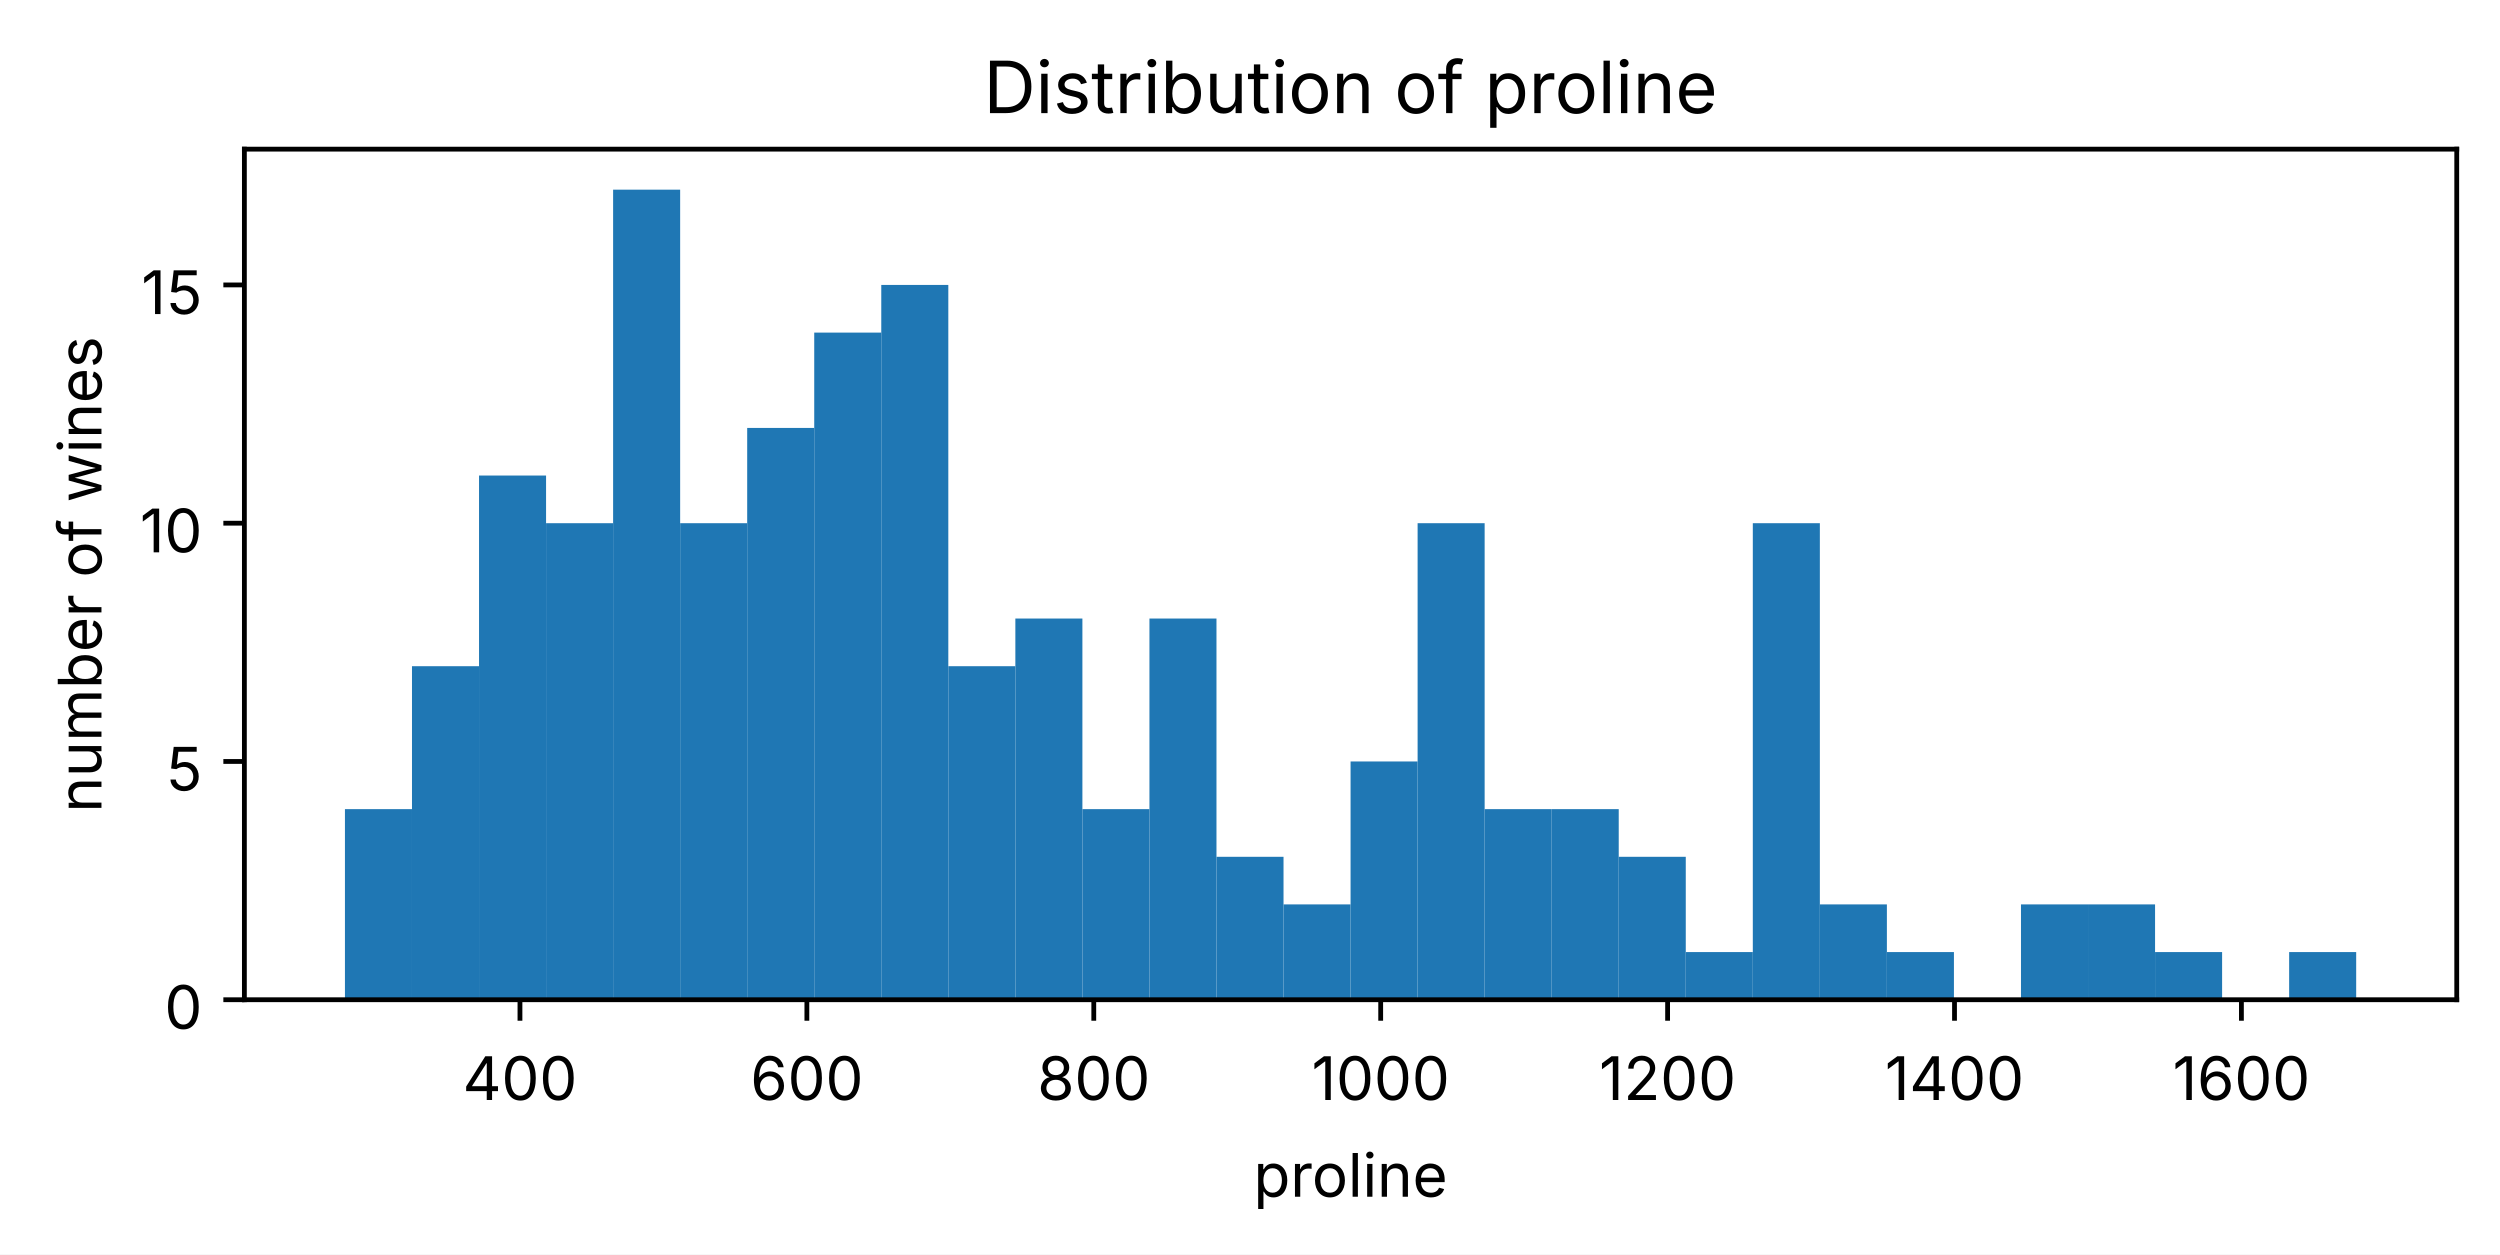
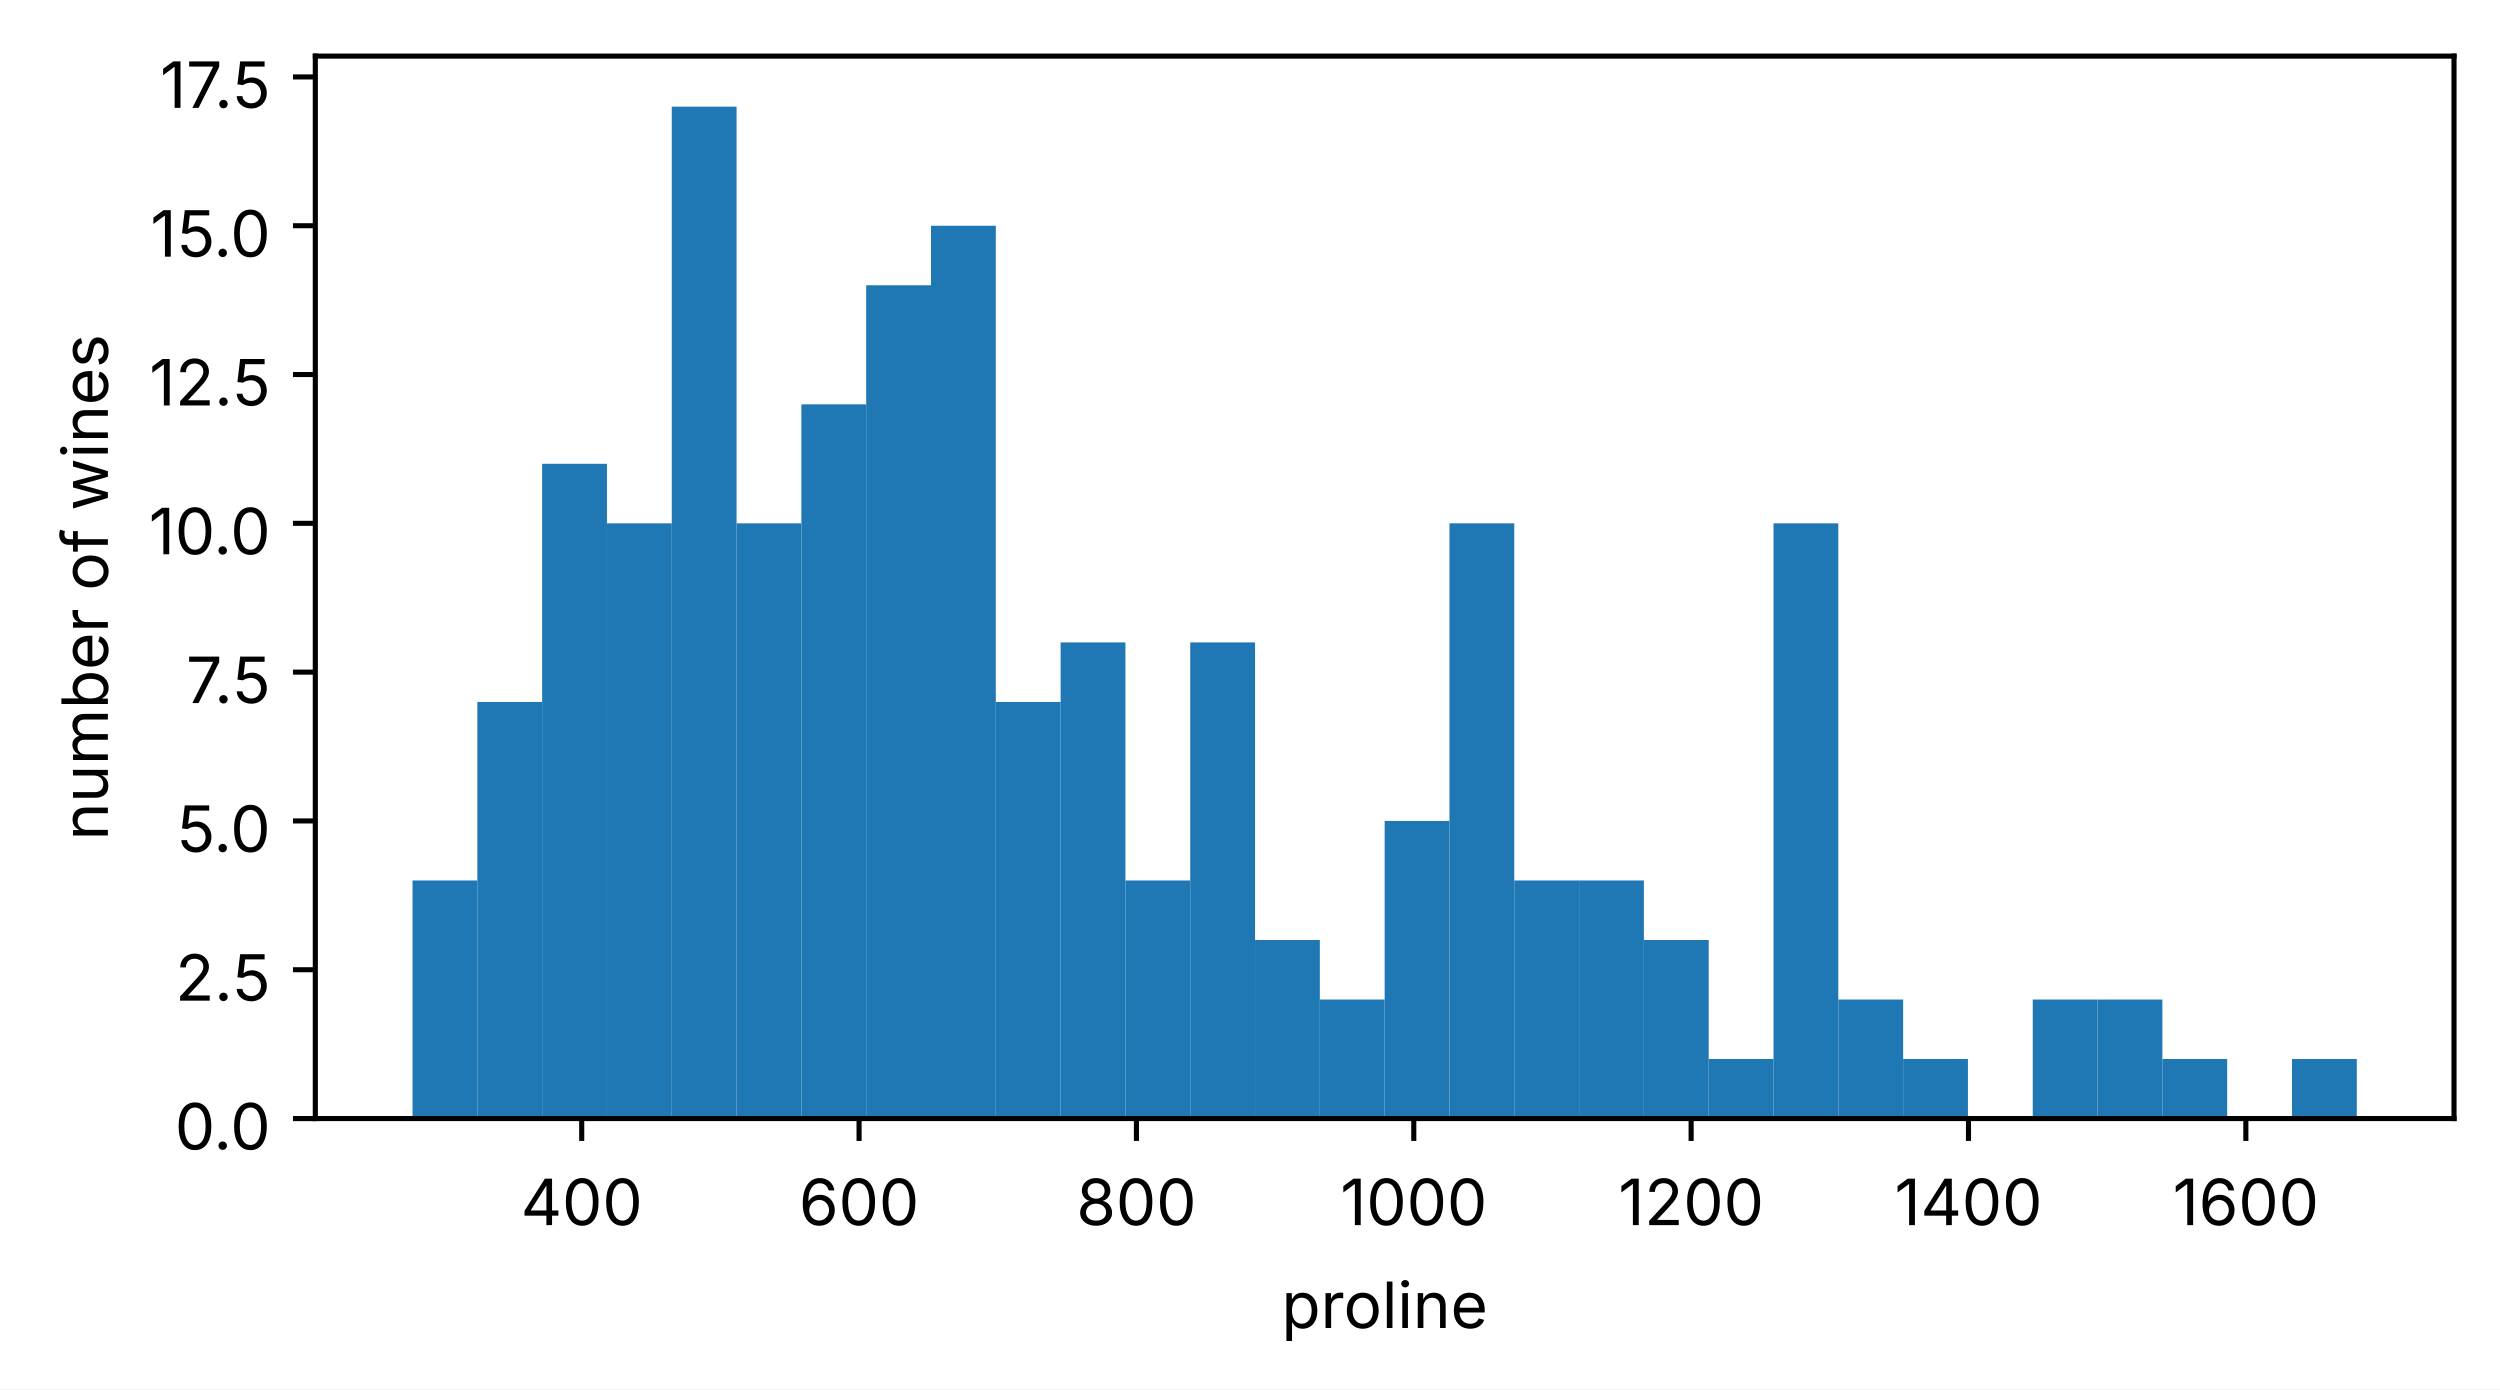
- <svg xmlns="http://www.w3.org/2000/svg" xmlns:xlink="http://www.w3.org/1999/xlink" width="416.113pt" height="208.8pt" viewBox="0 0 416.113 208.8" version="1.1">
+ <svg xmlns="http://www.w3.org/2000/svg" xmlns:xlink="http://www.w3.org/1999/xlink" width="391.361pt" height="217.502pt" viewBox="0 0 391.361 217.502" version="1.1">
  <defs>
    <style type="text/css">*{stroke-linejoin: round; stroke-linecap: butt}</style>
  </defs>
  <g id="figure_1">
    <g id="patch_1">
-       <path d="M 0 208.8  L 416.113 208.8  L 416.113 0  L 0 0  z " style="fill: #ffffff" />
+       <path d="M 0 217.502  L 391.361 217.502  L 391.361 -0  L 0 -0  z " style="fill: #ffffff" />
    </g>
    <g id="axes_1">
      <g id="patch_2">
-         <path d="M 40.676 166.401  L 408.913 166.401  L 408.913 24.825  L 40.676 24.825  z " style="fill: #ffffff" />
+         <path d="M 49.361 175.103  L 384.161 175.103  L 384.161 8.783  L 49.361 8.783  z " style="fill: #ffffff" />
      </g>
      <g id="patch_3">
-         <path d="M 57.414 166.401  L 68.573 166.401  L 68.573 134.675  L 57.414 134.675  z " clip-path="url(#pf08a53eacd)" style="fill: #1f77b4" />
+         <path d="M 64.579 175.103  L 74.724 175.103  L 74.724 137.832  L 64.579 137.832  z " clip-path="url(#pb78f5f3d85)" style="fill: #1f77b4" />
      </g>
      <g id="patch_4">
-         <path d="M 68.573 166.401  L 79.732 166.401  L 79.732 110.881  L 68.573 110.881  z " clip-path="url(#pf08a53eacd)" style="fill: #1f77b4" />
+         <path d="M 74.724 175.103  L 84.87 175.103  L 84.87 109.879  L 74.724 109.879  z " clip-path="url(#pb78f5f3d85)" style="fill: #1f77b4" />
      </g>
      <g id="patch_5">
-         <path d="M 79.732 166.401  L 90.89 166.401  L 90.89 79.155  L 79.732 79.155  z " clip-path="url(#pf08a53eacd)" style="fill: #1f77b4" />
+         <path d="M 84.87 175.103  L 95.015 175.103  L 95.015 72.608  L 84.87 72.608  z " clip-path="url(#pb78f5f3d85)" style="fill: #1f77b4" />
      </g>
      <g id="patch_6">
-         <path d="M 90.89 166.401  L 102.049 166.401  L 102.049 87.087  L 90.89 87.087  z " clip-path="url(#pf08a53eacd)" style="fill: #1f77b4" />
+         <path d="M 95.015 175.103  L 105.161 175.103  L 105.161 81.926  L 95.015 81.926  z " clip-path="url(#pb78f5f3d85)" style="fill: #1f77b4" />
      </g>
      <g id="patch_7">
-         <path d="M 102.049 166.401  L 113.208 166.401  L 113.208 31.567  L 102.049 31.567  z " clip-path="url(#pf08a53eacd)" style="fill: #1f77b4" />
+         <path d="M 105.161 175.103  L 115.306 175.103  L 115.306 16.703  L 105.161 16.703  z " clip-path="url(#pb78f5f3d85)" style="fill: #1f77b4" />
      </g>
      <g id="patch_8">
-         <path d="M 113.208 166.401  L 124.366 166.401  L 124.366 87.087  L 113.208 87.087  z " clip-path="url(#pf08a53eacd)" style="fill: #1f77b4" />
+         <path d="M 115.306 175.103  L 125.451 175.103  L 125.451 81.926  L 115.306 81.926  z " clip-path="url(#pb78f5f3d85)" style="fill: #1f77b4" />
      </g>
      <g id="patch_9">
-         <path d="M 124.366 166.401  L 135.525 166.401  L 135.525 71.224  L 124.366 71.224  z " clip-path="url(#pf08a53eacd)" style="fill: #1f77b4" />
+         <path d="M 125.451 175.103  L 135.597 175.103  L 135.597 63.291  L 125.451 63.291  z " clip-path="url(#pb78f5f3d85)" style="fill: #1f77b4" />
      </g>
      <g id="patch_10">
-         <path d="M 135.525 166.401  L 146.684 166.401  L 146.684 55.361  L 135.525 55.361  z " clip-path="url(#pf08a53eacd)" style="fill: #1f77b4" />
+         <path d="M 135.597 175.103  L 145.742 175.103  L 145.742 44.656  L 135.597 44.656  z " clip-path="url(#pb78f5f3d85)" style="fill: #1f77b4" />
      </g>
      <g id="patch_11">
-         <path d="M 146.684 166.401  L 157.843 166.401  L 157.843 47.43  L 146.684 47.43  z " clip-path="url(#pf08a53eacd)" style="fill: #1f77b4" />
+         <path d="M 145.742 175.103  L 155.888 175.103  L 155.888 35.338  L 145.742 35.338  z " clip-path="url(#pb78f5f3d85)" style="fill: #1f77b4" />
      </g>
      <g id="patch_12">
-         <path d="M 157.843 166.401  L 169.001 166.401  L 169.001 110.881  L 157.843 110.881  z " clip-path="url(#pf08a53eacd)" style="fill: #1f77b4" />
+         <path d="M 155.888 175.103  L 166.033 175.103  L 166.033 109.879  L 155.888 109.879  z " clip-path="url(#pb78f5f3d85)" style="fill: #1f77b4" />
      </g>
      <g id="patch_13">
-         <path d="M 169.001 166.401  L 180.16 166.401  L 180.16 102.949  L 169.001 102.949  z " clip-path="url(#pf08a53eacd)" style="fill: #1f77b4" />
+         <path d="M 166.033 175.103  L 176.179 175.103  L 176.179 100.561  L 166.033 100.561  z " clip-path="url(#pb78f5f3d85)" style="fill: #1f77b4" />
      </g>
      <g id="patch_14">
-         <path d="M 180.16 166.401  L 191.319 166.401  L 191.319 134.675  L 180.16 134.675  z " clip-path="url(#pf08a53eacd)" style="fill: #1f77b4" />
+         <path d="M 176.179 175.103  L 186.324 175.103  L 186.324 137.832  L 176.179 137.832  z " clip-path="url(#pb78f5f3d85)" style="fill: #1f77b4" />
      </g>
      <g id="patch_15">
-         <path d="M 191.319 166.401  L 202.477 166.401  L 202.477 102.949  L 191.319 102.949  z " clip-path="url(#pf08a53eacd)" style="fill: #1f77b4" />
+         <path d="M 186.324 175.103  L 196.47 175.103  L 196.47 100.561  L 186.324 100.561  z " clip-path="url(#pb78f5f3d85)" style="fill: #1f77b4" />
      </g>
      <g id="patch_16">
-         <path d="M 202.477 166.401  L 213.636 166.401  L 213.636 142.607  L 202.477 142.607  z " clip-path="url(#pf08a53eacd)" style="fill: #1f77b4" />
+         <path d="M 196.47 175.103  L 206.615 175.103  L 206.615 147.15  L 196.47 147.15  z " clip-path="url(#pb78f5f3d85)" style="fill: #1f77b4" />
      </g>
      <g id="patch_17">
-         <path d="M 213.636 166.401  L 224.795 166.401  L 224.795 150.538  L 213.636 150.538  z " clip-path="url(#pf08a53eacd)" style="fill: #1f77b4" />
+         <path d="M 206.615 175.103  L 216.761 175.103  L 216.761 156.467  L 206.615 156.467  z " clip-path="url(#pb78f5f3d85)" style="fill: #1f77b4" />
      </g>
      <g id="patch_18">
-         <path d="M 224.795 166.401  L 235.954 166.401  L 235.954 126.744  L 224.795 126.744  z " clip-path="url(#pf08a53eacd)" style="fill: #1f77b4" />
+         <path d="M 216.761 175.103  L 226.906 175.103  L 226.906 128.514  L 216.761 128.514  z " clip-path="url(#pb78f5f3d85)" style="fill: #1f77b4" />
      </g>
      <g id="patch_19">
-         <path d="M 235.954 166.401  L 247.112 166.401  L 247.112 87.087  L 235.954 87.087  z " clip-path="url(#pf08a53eacd)" style="fill: #1f77b4" />
+         <path d="M 226.906 175.103  L 237.051 175.103  L 237.051 81.926  L 226.906 81.926  z " clip-path="url(#pb78f5f3d85)" style="fill: #1f77b4" />
      </g>
      <g id="patch_20">
-         <path d="M 247.112 166.401  L 258.271 166.401  L 258.271 134.675  L 247.112 134.675  z " clip-path="url(#pf08a53eacd)" style="fill: #1f77b4" />
+         <path d="M 237.051 175.103  L 247.197 175.103  L 247.197 137.832  L 237.051 137.832  z " clip-path="url(#pb78f5f3d85)" style="fill: #1f77b4" />
      </g>
      <g id="patch_21">
-         <path d="M 258.271 166.401  L 269.43 166.401  L 269.43 134.675  L 258.271 134.675  z " clip-path="url(#pf08a53eacd)" style="fill: #1f77b4" />
+         <path d="M 247.197 175.103  L 257.342 175.103  L 257.342 137.832  L 247.197 137.832  z " clip-path="url(#pb78f5f3d85)" style="fill: #1f77b4" />
      </g>
      <g id="patch_22">
-         <path d="M 269.43 166.401  L 280.588 166.401  L 280.588 142.607  L 269.43 142.607  z " clip-path="url(#pf08a53eacd)" style="fill: #1f77b4" />
+         <path d="M 257.342 175.103  L 267.488 175.103  L 267.488 147.15  L 257.342 147.15  z " clip-path="url(#pb78f5f3d85)" style="fill: #1f77b4" />
      </g>
      <g id="patch_23">
-         <path d="M 280.588 166.401  L 291.747 166.401  L 291.747 158.469  L 280.588 158.469  z " clip-path="url(#pf08a53eacd)" style="fill: #1f77b4" />
+         <path d="M 267.488 175.103  L 277.633 175.103  L 277.633 165.785  L 267.488 165.785  z " clip-path="url(#pb78f5f3d85)" style="fill: #1f77b4" />
      </g>
      <g id="patch_24">
-         <path d="M 291.747 166.401  L 302.906 166.401  L 302.906 87.087  L 291.747 87.087  z " clip-path="url(#pf08a53eacd)" style="fill: #1f77b4" />
+         <path d="M 277.633 175.103  L 287.779 175.103  L 287.779 81.926  L 277.633 81.926  z " clip-path="url(#pb78f5f3d85)" style="fill: #1f77b4" />
      </g>
      <g id="patch_25">
-         <path d="M 302.906 166.401  L 314.064 166.401  L 314.064 150.538  L 302.906 150.538  z " clip-path="url(#pf08a53eacd)" style="fill: #1f77b4" />
+         <path d="M 287.779 175.103  L 297.924 175.103  L 297.924 156.467  L 287.779 156.467  z " clip-path="url(#pb78f5f3d85)" style="fill: #1f77b4" />
      </g>
      <g id="patch_26">
-         <path d="M 314.064 166.401  L 325.223 166.401  L 325.223 158.469  L 314.064 158.469  z " clip-path="url(#pf08a53eacd)" style="fill: #1f77b4" />
+         <path d="M 297.924 175.103  L 308.07 175.103  L 308.07 165.785  L 297.924 165.785  z " clip-path="url(#pb78f5f3d85)" style="fill: #1f77b4" />
      </g>
      <g id="patch_27">
-         <path d="M 325.223 166.401  L 336.382 166.401  L 336.382 166.401  L 325.223 166.401  z " clip-path="url(#pf08a53eacd)" style="fill: #1f77b4" />
+         <path d="M 308.07 175.103  L 318.215 175.103  L 318.215 175.103  L 308.07 175.103  z " clip-path="url(#pb78f5f3d85)" style="fill: #1f77b4" />
      </g>
      <g id="patch_28">
-         <path d="M 336.382 166.401  L 347.541 166.401  L 347.541 150.538  L 336.382 150.538  z " clip-path="url(#pf08a53eacd)" style="fill: #1f77b4" />
+         <path d="M 318.215 175.103  L 328.361 175.103  L 328.361 156.467  L 318.215 156.467  z " clip-path="url(#pb78f5f3d85)" style="fill: #1f77b4" />
      </g>
      <g id="patch_29">
-         <path d="M 347.541 166.401  L 358.699 166.401  L 358.699 150.538  L 347.541 150.538  z " clip-path="url(#pf08a53eacd)" style="fill: #1f77b4" />
+         <path d="M 328.361 175.103  L 338.506 175.103  L 338.506 156.467  L 328.361 156.467  z " clip-path="url(#pb78f5f3d85)" style="fill: #1f77b4" />
      </g>
      <g id="patch_30">
-         <path d="M 358.699 166.401  L 369.858 166.401  L 369.858 158.469  L 358.699 158.469  z " clip-path="url(#pf08a53eacd)" style="fill: #1f77b4" />
+         <path d="M 338.506 175.103  L 348.651 175.103  L 348.651 165.785  L 338.506 165.785  z " clip-path="url(#pb78f5f3d85)" style="fill: #1f77b4" />
      </g>
      <g id="patch_31">
-         <path d="M 369.858 166.401  L 381.017 166.401  L 381.017 166.401  L 369.858 166.401  z " clip-path="url(#pf08a53eacd)" style="fill: #1f77b4" />
+         <path d="M 348.651 175.103  L 358.797 175.103  L 358.797 175.103  L 348.651 175.103  z " clip-path="url(#pb78f5f3d85)" style="fill: #1f77b4" />
      </g>
      <g id="patch_32">
-         <path d="M 381.017 166.401  L 392.175 166.401  L 392.175 158.469  L 381.017 158.469  z " clip-path="url(#pf08a53eacd)" style="fill: #1f77b4" />
+         <path d="M 358.797 175.103  L 368.942 175.103  L 368.942 165.785  L 358.797 165.785  z " clip-path="url(#pb78f5f3d85)" style="fill: #1f77b4" />
      </g>
      <g id="matplotlib.axis_1">
        <g id="xtick_1">
          <g id="line2d_1">
            <defs>
-               <path id="m2a1ffa89c0" d="M 0 0  L 0 3.5  " style="stroke: #000000; stroke-width: 0.8" />
+               <path id="mc14ca51e5f" d="M 0 0  L 0 3.5  " style="stroke: #000000; stroke-width: 0.8" />
            </defs>
            <g>
-               <use xlink:href="#m2a1ffa89c0" x="86.545" y="166.401" style="stroke: #000000; stroke-width: 0.8" />
+               <use xlink:href="#mc14ca51e5f" x="91.064" y="175.103" style="stroke: #000000; stroke-width: 0.8" />
            </g>
          </g>
          <g id="text_1">
-             <g transform="translate(77.00559 183.0883) scale(0.1 -0.1)">
+             <g transform="translate(81.52495 191.7901) scale(0.1 -0.1)">
              <defs>
                <path id="Inter-Regular-544" d="M 375 947  L 2566 947  L 2566 0  L 3134 0  L 3134 947  L 3766 947  L 3766 1469  L 3134 1469  L 3134 4656  L 2413 4656  L 375 1431  L 375 947  z M 2569 1469  L 1009 1469  L 1009 1506  L 2531 3913  L 2569 3913  L 2569 1469  z " transform="scale(0.015625)" />
                <path id="Inter-Regular-53f" d="M 2019 -63  C 3059 -63 3656 809 3656 2325  C 3656 3834 3050 4719 2019 4719  C 988 4719 381 3834 381 2325  C 381 806 981 -63 2019 -63  z M 2019 456  C 1338 456 953 1144 953 2325  C 953 3509 1338 4203 2019 4203  C 2700 4203 3084 3513 3084 2325  C 3084 1144 2700 456 2019 456  z " transform="scale(0.015625)" />
              </defs>
              <use xlink:href="#Inter-Regular-544" />
              <use xlink:href="#Inter-Regular-53f" transform="translate(64.59375 0)" />
              <use xlink:href="#Inter-Regular-53f" transform="translate(127.6875 0)" />
            </g>
          </g>
        </g>
        <g id="xtick_2">
          <g id="line2d_2">
            <g>
-               <use xlink:href="#m2a1ffa89c0" x="134.299" y="166.401" style="stroke: #000000; stroke-width: 0.8" />
+               <use xlink:href="#mc14ca51e5f" x="134.483" y="175.103" style="stroke: #000000; stroke-width: 0.8" />
            </g>
          </g>
          <g id="text_2">
-             <g transform="translate(124.8893 183.0883) scale(0.1 -0.1)">
+             <g transform="translate(125.0723 191.7901) scale(0.1 -0.1)">
              <defs>
                <path id="Inter-Regular-547" d="M 2019 -63  C 2969 -63 3588 634 3588 1503  C 3588 2403 2925 3044 2128 3044  C 1644 3044 1231 2813 981 2425  L 944 2425  C 944 3544 1375 4194 2091 4194  C 2575 4194 2866 3888 2969 3484  L 3550 3484  C 3438 4216 2872 4719 2091 4719  C 1034 4719 381 3788 381 2150  C 381 434 1241 -63 2019 -63  z M 2019 459  C 1447 459 1028 947 1028 1497  C 1028 2041 1469 2528 2034 2528  C 2597 2528 3013 2072 3013 1503  C 3013 922 2578 459 2019 459  z " transform="scale(0.015625)" />
              </defs>
              <use xlink:href="#Inter-Regular-547" />
              <use xlink:href="#Inter-Regular-53f" transform="translate(62.01562 0)" />
              <use xlink:href="#Inter-Regular-53f" transform="translate(125.1094 0)" />
            </g>
          </g>
        </g>
        <g id="xtick_3">
          <g id="line2d_3">
            <g>
-               <use xlink:href="#m2a1ffa89c0" x="182.054" y="166.401" style="stroke: #000000; stroke-width: 0.8" />
+               <use xlink:href="#mc14ca51e5f" x="177.901" y="175.103" style="stroke: #000000; stroke-width: 0.8" />
            </g>
          </g>
          <g id="text_3">
-             <g transform="translate(172.6519 183.0883) scale(0.1 -0.1)">
+             <g transform="translate(168.4987 191.7901) scale(0.1 -0.1)">
              <defs>
                <path id="Inter-Regular-549" d="M 1978 -63  C 2916 -63 3578 478 3578 1238  C 3578 1825 3175 2325 2669 2419  L 2669 2444  C 3109 2559 3403 2988 3403 3481  C 3403 4191 2794 4719 1978 4719  C 1150 4719 550 4191 550 3481  C 550 2988 838 2559 1291 2444  L 1291 2419  C 769 2325 381 1825 381 1238  C 381 478 1031 -63 1978 -63  z M 1978 453  C 1350 453 966 775 966 1269  C 966 1784 1391 2153 1978 2153  C 2553 2153 2984 1784 2984 1269  C 2984 775 2594 453 1978 453  z M 1978 2650  C 1475 2650 1125 2966 1125 3438  C 1125 3903 1463 4206 1978 4206  C 2484 4206 2828 3903 2828 3438  C 2828 2966 2469 2650 1978 2650  z " transform="scale(0.015625)" />
              </defs>
              <use xlink:href="#Inter-Regular-549" />
              <use xlink:href="#Inter-Regular-53f" transform="translate(61.85938 0)" />
              <use xlink:href="#Inter-Regular-53f" transform="translate(124.9531 0)" />
            </g>
          </g>
        </g>
        <g id="xtick_4">
          <g id="line2d_4">
            <g>
-               <use xlink:href="#m2a1ffa89c0" x="229.809" y="166.401" style="stroke: #000000; stroke-width: 0.8" />
+               <use xlink:href="#mc14ca51e5f" x="221.319" y="175.103" style="stroke: #000000; stroke-width: 0.8" />
            </g>
          </g>
          <g id="text_4">
-             <g transform="translate(218.3114 183.0883) scale(0.1 -0.1)">
+             <g transform="translate(209.8218 191.7901) scale(0.1 -0.1)">
              <defs>
                <path id="Inter-Regular-540" d="M 2041 4656  L 1313 4656  L 300 3909  L 300 3272  L 1425 4106  L 1456 4106  L 1456 0  L 2041 0  L 2041 4656  z " transform="scale(0.015625)" />
              </defs>
              <use xlink:href="#Inter-Regular-540" />
              <use xlink:href="#Inter-Regular-53f" transform="translate(40.67188 0)" />
              <use xlink:href="#Inter-Regular-53f" transform="translate(103.7656 0)" />
              <use xlink:href="#Inter-Regular-53f" transform="translate(166.8594 0)" />
            </g>
          </g>
        </g>
        <g id="xtick_5">
          <g id="line2d_5">
            <g>
-               <use xlink:href="#m2a1ffa89c0" x="277.564" y="166.401" style="stroke: #000000; stroke-width: 0.8" />
+               <use xlink:href="#mc14ca51e5f" x="264.738" y="175.103" style="stroke: #000000; stroke-width: 0.8" />
            </g>
          </g>
          <g id="text_5">
-             <g transform="translate(266.1717 183.0883) scale(0.1 -0.1)">
+             <g transform="translate(253.3458 191.7901) scale(0.1 -0.1)">
              <defs>
                <path id="Inter-Regular-541" d="M 481 0  L 3447 0  L 3447 522  L 1300 522  L 1300 559  L 2319 1644  C 3141 2519 3369 2916 3369 3419  C 3369 4147 2778 4719 1947 4719  C 1119 4719 494 4159 494 3334  L 1063 3334  C 1063 3859 1400 4203 1931 4203  C 2428 4203 2806 3900 2806 3413  C 2806 2984 2544 2666 2028 2106  L 481 428  L 481 0  z " transform="scale(0.015625)" />
              </defs>
              <use xlink:href="#Inter-Regular-540" />
              <use xlink:href="#Inter-Regular-541" transform="translate(40.67188 0)" />
              <use xlink:href="#Inter-Regular-53f" transform="translate(101.6562 0)" />
              <use xlink:href="#Inter-Regular-53f" transform="translate(164.75 0)" />
            </g>
          </g>
        </g>
        <g id="xtick_6">
          <g id="line2d_6">
            <g>
-               <use xlink:href="#m2a1ffa89c0" x="325.319" y="166.401" style="stroke: #000000; stroke-width: 0.8" />
+               <use xlink:href="#mc14ca51e5f" x="308.156" y="175.103" style="stroke: #000000; stroke-width: 0.8" />
            </g>
          </g>
          <g id="text_6">
-             <g transform="translate(313.746 183.0883) scale(0.1 -0.1)">
+             <g transform="translate(296.5838 191.7901) scale(0.1 -0.1)">
              <use xlink:href="#Inter-Regular-540" />
              <use xlink:href="#Inter-Regular-544" transform="translate(40.67188 0)" />
              <use xlink:href="#Inter-Regular-53f" transform="translate(105.2656 0)" />
              <use xlink:href="#Inter-Regular-53f" transform="translate(168.3594 0)" />
            </g>
          </g>
        </g>
        <g id="xtick_7">
          <g id="line2d_7">
            <g>
-               <use xlink:href="#m2a1ffa89c0" x="373.073" y="166.401" style="stroke: #000000; stroke-width: 0.8" />
+               <use xlink:href="#mc14ca51e5f" x="351.575" y="175.103" style="stroke: #000000; stroke-width: 0.8" />
            </g>
          </g>
          <g id="text_7">
-             <g transform="translate(361.6297 183.0883) scale(0.1 -0.1)">
+             <g transform="translate(340.1312 191.7901) scale(0.1 -0.1)">
              <use xlink:href="#Inter-Regular-540" />
              <use xlink:href="#Inter-Regular-547" transform="translate(40.67188 0)" />
              <use xlink:href="#Inter-Regular-53f" transform="translate(102.6875 0)" />
              <use xlink:href="#Inter-Regular-53f" transform="translate(165.7812 0)" />
            </g>
          </g>
        </g>
        <g id="text_8">
-           <g transform="translate(208.6448 199.1879) scale(0.1 -0.1)">
+           <g transform="translate(200.6105 207.8897) scale(0.1 -0.1)">
            <defs>
              <path id="Inter-Regular-34d" d="M 494 -1306  L 1056 -1306  L 1056 541  L 1100 541  C 1216 347 1450 -75 2116 -75  C 2988 -75 3594 625 3594 1738  C 3594 2844 2984 3538 2113 3538  C 1431 3538 1216 3119 1100 2934  L 1038 2934  L 1038 3494  L 494 3494  L 494 -1306  z M 2031 428  C 1397 428 1050 966 1050 1744  C 1050 2516 1388 3034 2031 3034  C 2694 3034 3022 2469 3022 1744  C 3022 1009 2684 428 2031 428  z " transform="scale(0.015625)" />
              <path id="Inter-Regular-356" d="M 494 0  L 1056 0  L 1056 2188  C 1056 2659 1425 3000 1928 3000  C 2078 3000 2231 2975 2266 2969  L 2266 3534  C 2200 3538 2063 3544 1981 3544  C 1566 3544 1203 3309 1075 2956  L 1038 2956  L 1038 3494  L 494 3494  L 494 0  z " transform="scale(0.015625)" />
              <path id="Inter-Regular-318" d="M 1916 -75  C 2869 -75 3513 647 3513 1725  C 3513 2819 2869 3538 1916 3538  C 966 3538 325 2819 325 1725  C 325 647 966 -75 1916 -75  z M 1916 428  C 1219 428 897 1038 897 1725  C 897 2422 1219 3034 1916 3034  C 2622 3034 2944 2419 2944 1725  C 2944 1038 2622 428 1916 428  z " transform="scale(0.015625)" />
              <path id="Inter-Regular-2e2" d="M 1056 4656  L 494 4656  L 494 0  L 1056 0  L 1056 4656  z " transform="scale(0.015625)" />
              <path id="Inter-Regular-2b2" d="M 494 0  L 1056 0  L 1056 3494  L 494 3494  L 494 0  z M 778 4066  C 994 4066 1172 4231 1172 4438  C 1172 4644 994 4809 778 4809  C 566 4809 388 4644 388 4438  C 388 4231 566 4066 778 4066  z " transform="scale(0.015625)" />
              <path id="Inter-Regular-307" d="M 1056 2094  C 1056 2691 1434 3031 1938 3031  C 2425 3031 2725 2709 2725 2172  L 2725 0  L 3288 0  L 3288 2219  C 3288 3103 2813 3538 2106 3538  C 1638 3538 1263 3341 1038 2847  L 1034 3494  L 494 3494  L 494 0  L 1056 0  L 1056 2094  z " transform="scale(0.015625)" />
              <path id="Inter-Regular-267" d="M 1963 -75  C 2678 -75 3200 284 3363 813  L 2819 963  C 2688 606 2378 425 1966 425  C 1347 425 922 825 894 1556  L 3419 1556  L 3419 1791  C 3419 3081 2638 3538 1897 3538  C 944 3538 325 2791 325 1719  C 325 644 950 -75 1963 -75  z M 897 2031  C 931 2566 1297 3038 1897 3038  C 2472 3038 2794 2625 2847 2031  L 897 2031  z " transform="scale(0.015625)" />
            </defs>
            <use xlink:href="#Inter-Regular-34d" />
            <use xlink:href="#Inter-Regular-356" transform="translate(61.23438 0)" />
            <use xlink:href="#Inter-Regular-318" transform="translate(97.21875 0)" />
            <use xlink:href="#Inter-Regular-2e2" transform="translate(157.1875 0)" />
            <use xlink:href="#Inter-Regular-2b2" transform="translate(181.4062 0)" />
            <use xlink:href="#Inter-Regular-307" transform="translate(205.625 0)" />
            <use xlink:href="#Inter-Regular-267" transform="translate(264.7031 0)" />
          </g>
        </g>
      </g>
      <g id="matplotlib.axis_2">
        <g id="ytick_1">
          <g id="line2d_8">
            <defs>
-               <path id="m32d428678f" d="M 0 0  L -3.5 0  " style="stroke: #000000; stroke-width: 0.8" />
+               <path id="mf2d24fbcc6" d="M 0 0  L -3.5 0  " style="stroke: #000000; stroke-width: 0.8" />
            </defs>
            <g>
-               <use xlink:href="#m32d428678f" x="40.676" y="166.401" style="stroke: #000000; stroke-width: 0.8" />
+               <use xlink:href="#mf2d24fbcc6" x="49.361" y="175.103" style="stroke: #000000; stroke-width: 0.8" />
            </g>
          </g>
          <g id="text_9">
-             <g transform="translate(27.3668 171.2445) scale(0.1 -0.1)">
+             <g transform="translate(27.3668 179.9463) scale(0.1 -0.1)">
+               <defs>
+                 <path id="Inter-Regular-5e0" d="M 922 -41  C 1156 -41 1344 147 1344 381  C 1344 616 1156 803 922 803  C 688 803 500 616 500 381  C 500 147 688 -41 922 -41  z " transform="scale(0.015625)" />
+               </defs>
              <use xlink:href="#Inter-Regular-53f" />
+               <use xlink:href="#Inter-Regular-5e0" transform="translate(60.5625 0)" />
+               <use xlink:href="#Inter-Regular-53f" transform="translate(86.84375 0)" />
            </g>
          </g>
        </g>
        <g id="ytick_2">
          <g id="line2d_9">
            <g>
-               <use xlink:href="#m32d428678f" x="40.676" y="126.744" style="stroke: #000000; stroke-width: 0.8" />
+               <use xlink:href="#mf2d24fbcc6" x="49.361" y="151.808" style="stroke: #000000; stroke-width: 0.8" />
            </g>
          </g>
          <g id="text_10">
-             <g transform="translate(27.59648 131.5874) scale(0.1 -0.1)">
+             <g transform="translate(27.44336 156.6522) scale(0.1 -0.1)">
              <defs>
                <path id="Inter-Regular-545" d="M 1956 -63  C 2853 -63 3509 594 3509 1488  C 3509 2388 2881 3047 2028 3047  C 1706 3047 1397 2934 1206 2775  L 1181 2775  L 1341 4134  L 3291 4134  L 3291 4656  L 841 4656  L 566 2350  L 1122 2281  C 1306 2422 1631 2525 1919 2525  C 2503 2525 2928 2078 2928 1478  C 2928 888 2519 459 1956 459  C 1488 459 1106 759 1069 1175  L 494 1175  C 525 463 1138 -63 1956 -63  z " transform="scale(0.015625)" />
              </defs>
-               <use xlink:href="#Inter-Regular-545" />
+               <use xlink:href="#Inter-Regular-541" />
+               <use xlink:href="#Inter-Regular-5e0" transform="translate(60.98438 0)" />
+               <use xlink:href="#Inter-Regular-545" transform="translate(88.375 0)" />
            </g>
          </g>
        </g>
        <g id="ytick_3">
          <g id="line2d_10">
            <g>
-               <use xlink:href="#m32d428678f" x="40.676" y="87.087" style="stroke: #000000; stroke-width: 0.8" />
+               <use xlink:href="#mf2d24fbcc6" x="49.361" y="128.514" style="stroke: #000000; stroke-width: 0.8" />
            </g>
          </g>
          <g id="text_11">
-             <g transform="translate(23.29961 91.93037) scale(0.1 -0.1)">
-               <use xlink:href="#Inter-Regular-540" />
-               <use xlink:href="#Inter-Regular-53f" transform="translate(40.67188 0)" />
+             <g transform="translate(27.61211 133.3581) scale(0.1 -0.1)">
+               <use xlink:href="#Inter-Regular-545" />
+               <use xlink:href="#Inter-Regular-5e0" transform="translate(58.10938 0)" />
+               <use xlink:href="#Inter-Regular-53f" transform="translate(84.39062 0)" />
            </g>
          </g>
        </g>
        <g id="ytick_4">
          <g id="line2d_11">
            <g>
-               <use xlink:href="#m32d428678f" x="40.676" y="47.43" style="stroke: #000000; stroke-width: 0.8" />
+               <use xlink:href="#mf2d24fbcc6" x="49.361" y="105.22" style="stroke: #000000; stroke-width: 0.8" />
            </g>
          </g>
          <g id="text_12">
-             <g transform="translate(23.5293 52.27329) scale(0.1 -0.1)">
+             <g transform="translate(29.13242 110.064) scale(0.1 -0.1)">
+               <defs>
+                 <path id="Inter-Regular-548" d="M 625 0  L 1250 0  L 3316 4103  L 3316 4656  L 306 4656  L 306 4134  L 2694 4134  L 2694 4097  L 625 0  z " transform="scale(0.015625)" />
+               </defs>
+               <use xlink:href="#Inter-Regular-548" />
+               <use xlink:href="#Inter-Regular-5e0" transform="translate(44.09375 0)" />
+               <use xlink:href="#Inter-Regular-545" transform="translate(71.48438 0)" />
+             </g>
+           </g>
+         </g>
+         <g id="ytick_5">
+           <g id="line2d_12">
+             <g>
+               <use xlink:href="#mf2d24fbcc6" x="49.361" y="81.926" style="stroke: #000000; stroke-width: 0.8" />
+             </g>
+           </g>
+           <g id="text_13">
+             <g transform="translate(23.29961 86.76985) scale(0.1 -0.1)">
+               <use xlink:href="#Inter-Regular-540" />
+               <use xlink:href="#Inter-Regular-53f" transform="translate(40.67188 0)" />
+               <use xlink:href="#Inter-Regular-5e0" transform="translate(101.2344 0)" />
+               <use xlink:href="#Inter-Regular-53f" transform="translate(127.5156 0)" />
+             </g>
+           </g>
+         </g>
+         <g id="ytick_6">
+           <g id="line2d_13">
+             <g>
+               <use xlink:href="#mf2d24fbcc6" x="49.361" y="58.632" style="stroke: #000000; stroke-width: 0.8" />
+             </g>
+           </g>
+           <g id="text_14">
+             <g transform="translate(23.37617 63.47574) scale(0.1 -0.1)">
+               <use xlink:href="#Inter-Regular-540" />
+               <use xlink:href="#Inter-Regular-541" transform="translate(40.67188 0)" />
+               <use xlink:href="#Inter-Regular-5e0" transform="translate(101.6562 0)" />
+               <use xlink:href="#Inter-Regular-545" transform="translate(129.0469 0)" />
+             </g>
+           </g>
+         </g>
+         <g id="ytick_7">
+           <g id="line2d_14">
+             <g>
+               <use xlink:href="#mf2d24fbcc6" x="49.361" y="35.338" style="stroke: #000000; stroke-width: 0.8" />
+             </g>
+           </g>
+           <g id="text_15">
+             <g transform="translate(23.54492 40.18162) scale(0.1 -0.1)">
              <use xlink:href="#Inter-Regular-540" />
              <use xlink:href="#Inter-Regular-545" transform="translate(40.67188 0)" />
-             </g>
-           </g>
-         </g>
-         <g id="text_13">
-           <g transform="translate(16.8875 135.234) rotate(-90) scale(0.1 -0.1)">
+               <use xlink:href="#Inter-Regular-5e0" transform="translate(98.78125 0)" />
+               <use xlink:href="#Inter-Regular-53f" transform="translate(125.0625 0)" />
+             </g>
+           </g>
+         </g>
+         <g id="ytick_8">
+           <g id="line2d_15">
+             <g>
+               <use xlink:href="#mf2d24fbcc6" x="49.361" y="12.044" style="stroke: #000000; stroke-width: 0.8" />
+             </g>
+           </g>
+           <g id="text_16">
+             <g transform="translate(25.06523 16.8875) scale(0.1 -0.1)">
+               <use xlink:href="#Inter-Regular-540" />
+               <use xlink:href="#Inter-Regular-548" transform="translate(40.67188 0)" />
+               <use xlink:href="#Inter-Regular-5e0" transform="translate(84.76562 0)" />
+               <use xlink:href="#Inter-Regular-545" transform="translate(112.1562 0)" />
+             </g>
+           </g>
+         </g>
+         <g id="text_17">
+           <g transform="translate(16.8875 131.5637) rotate(-90) scale(0.1 -0.1)">
            <defs>
              <path id="Inter-Regular-395" d="M 1678 -44  C 2138 -44 2519 144 2747 653  L 2747 0  L 3291 0  L 3291 3494  L 2725 3494  L 2725 1400  C 2725 803 2347 463 1847 463  C 1359 463 1056 784 1056 1322  L 1056 3494  L 494 3494  L 494 1275  C 494 391 972 -44 1678 -44  z " transform="scale(0.015625)" />
              <path id="Inter-Regular-300" d="M 494 0  L 1056 0  L 1056 2200  C 1056 2756 1428 3044 1838 3044  C 2231 3044 2522 2784 2522 2397  L 2522 0  L 3084 0  L 3084 2281  C 3084 2722 3372 3044 3844 3044  C 4219 3044 4547 2844 4547 2341  L 4547 0  L 5113 0  L 5113 2356  C 5113 3166 4619 3556 4013 3556  C 3506 3556 3078 3284 2913 2844  C 2788 3275 2481 3556 2022 3556  C 1609 3556 1216 3325 1044 2853  L 1041 3494  L 494 3494  L 494 0  z " transform="scale(0.015625)" />
              <path id="Inter-Regular-243" d="M 2116 -75  C 2988 -75 3594 625 3594 1738  C 3594 2844 2984 3538 2113 3538  C 1431 3538 1216 3119 1100 2934  L 1056 2934  L 1056 4656  L 494 4656  L 494 0  L 1038 0  L 1038 541  L 1100 541  C 1216 347 1450 -75 2116 -75  z M 2031 428  C 1397 428 1050 966 1050 1744  C 1050 2516 1388 3034 2031 3034  C 2694 3034 3022 2469 3022 1744  C 3022 1009 2684 428 2031 428  z " transform="scale(0.015625)" />
              <path id="Inter-Regular-6eb" transform="scale(0.015625)" />
              <path id="Inter-Regular-288" d="M 2119 3494  L 1313 3494  L 1313 3834  C 1313 4172 1463 4353 1809 4353  C 1966 4353 2053 4319 2113 4300  L 2269 4781  C 2184 4819 2009 4875 1744 4875  C 1234 4875 750 4566 750 3959  L 750 3494  L 63 3494  L 63 3013  L 750 3013  L 750 0  L 1313 0  L 1313 3013  L 2119 3013  L 2119 3494  z " transform="scale(0.015625)" />
              <path id="Inter-Regular-3da" d="M 1278 0  L 1838 0  L 2291 1581  C 2403 1972 2513 2409 2619 2853  C 2725 2406 2831 1981 2947 1581  L 3400 0  L 3959 0  L 5019 3494  L 4422 3494  L 3997 1969  C 3891 1588 3775 1147 3659 613  C 3550 1153 3438 1597 3338 1969  L 2925 3494  L 2325 3494  L 1906 1969  C 1800 1581 1688 1134 1575 603  C 1459 1159 1341 1603 1241 1969  L 816 3494  L 219 3494  L 1278 0  z " transform="scale(0.015625)" />
              <path id="Inter-Regular-369" d="M 1681 -75  C 2500 -75 3059 372 3059 984  C 3059 1463 2763 1778 2128 1928  L 1600 2053  C 1191 2150 1013 2294 1013 2553  C 1013 2844 1325 3059 1741 3059  C 2191 3059 2388 2816 2484 2566  L 2994 2697  C 2834 3188 2456 3538 1738 3538  C 994 3538 444 3119 444 2519  C 444 2028 747 1716 1381 1566  L 1963 1428  C 2306 1347 2475 1188 2475 947  C 2475 659 2163 419 1675 419  C 1256 419 972 591 872 975  L 338 847  C 463 244 963 -75 1681 -75  z " transform="scale(0.015625)" />
            </defs>
            <use xlink:href="#Inter-Regular-307" />
            <use xlink:href="#Inter-Regular-395" transform="translate(59.07812 0)" />
            <use xlink:href="#Inter-Regular-300" transform="translate(118.2031 0)" />
            <use xlink:href="#Inter-Regular-243" transform="translate(205.7969 0)" />
            <use xlink:href="#Inter-Regular-267" transform="translate(267.0312 0)" />
            <use xlink:href="#Inter-Regular-356" transform="translate(325.3281 0)" />
            <use xlink:href="#Inter-Regular-6eb" transform="translate(362.9688 0)" />
            <use xlink:href="#Inter-Regular-318" transform="translate(391.0938 0)" />
            <use xlink:href="#Inter-Regular-288" transform="translate(451.0625 0)" />
            <use xlink:href="#Inter-Regular-6eb" transform="translate(488.0781 0)" />
            <use xlink:href="#Inter-Regular-3da" transform="translate(516.2031 0)" />
            <use xlink:href="#Inter-Regular-2b2" transform="translate(598.0469 0)" />
            <use xlink:href="#Inter-Regular-307" transform="translate(622.2656 0)" />
            <use xlink:href="#Inter-Regular-267" transform="translate(681.3438 0)" />
            <use xlink:href="#Inter-Regular-369" transform="translate(739.6406 0)" />
          </g>
        </g>
      </g>
      <g id="patch_33">
-         <path d="M 40.676 166.401  L 40.676 24.825  " style="fill: none; stroke: #000000; stroke-width: 0.8; stroke-linejoin: miter; stroke-linecap: square" />
+         <path d="M 49.361 175.103  L 49.361 8.783  " style="fill: none; stroke: #000000; stroke-width: 0.8; stroke-linejoin: miter; stroke-linecap: square" />
      </g>
      <g id="patch_34">
-         <path d="M 408.913 166.401  L 408.913 24.825  " style="fill: none; stroke: #000000; stroke-width: 0.8; stroke-linejoin: miter; stroke-linecap: square" />
+         <path d="M 384.161 175.103  L 384.161 8.783  " style="fill: none; stroke: #000000; stroke-width: 0.8; stroke-linejoin: miter; stroke-linecap: square" />
      </g>
      <g id="patch_35">
-         <path d="M 40.676 166.401  L 408.913 166.401  " style="fill: none; stroke: #000000; stroke-width: 0.8; stroke-linejoin: miter; stroke-linecap: square" />
+         <path d="M 49.361 175.103  L 384.161 175.103  " style="fill: none; stroke: #000000; stroke-width: 0.8; stroke-linejoin: miter; stroke-linecap: square" />
      </g>
      <g id="patch_36">
-         <path d="M 40.676 24.825  L 408.913 24.825  " style="fill: none; stroke: #000000; stroke-width: 0.8; stroke-linejoin: miter; stroke-linecap: square" />
-       </g>
-       <g id="text_14">
-         <g transform="translate(163.7214 18.825) scale(0.12 -0.12)">
-           <defs>
-             <path id="Inter-Regular-54" d="M 2016 0  C 3434 0 4238 881 4238 2338  C 4238 3781 3434 4656 2075 4656  L 563 4656  L 563 0  L 2016 0  z M 1156 525  L 1156 4131  L 2034 4131  C 3113 4131 3663 3456 3663 2338  C 3663 1206 3113 525 1978 525  L 1156 525  z " transform="scale(0.015625)" />
-             <path id="Inter-Regular-37b" d="M 1869 3494  L 1150 3494  L 1150 4325  L 588 4325  L 588 3494  L 63 3494  L 63 3013  L 588 3013  L 588 863  C 588 291 944 -44 1547 -44  C 1691 -44 1850 -22 1966 19  L 1850 494  C 1756 475 1634 456 1563 456  C 1266 456 1150 594 1150 906  L 1150 3013  L 1869 3013  L 1869 3494  z " transform="scale(0.015625)" />
-           </defs>
-           <use xlink:href="#Inter-Regular-54" />
-           <use xlink:href="#Inter-Regular-2b2" transform="translate(72.17188 0)" />
-           <use xlink:href="#Inter-Regular-369" transform="translate(96.39062 0)" />
-           <use xlink:href="#Inter-Regular-37b" transform="translate(149.1719 0)" />
-           <use xlink:href="#Inter-Regular-356" transform="translate(181.8906 0)" />
-           <use xlink:href="#Inter-Regular-2b2" transform="translate(221.0938 0)" />
-           <use xlink:href="#Inter-Regular-243" transform="translate(245.3125 0)" />
-           <use xlink:href="#Inter-Regular-395" transform="translate(306.5469 0)" />
-           <use xlink:href="#Inter-Regular-37b" transform="translate(365.6719 0)" />
-           <use xlink:href="#Inter-Regular-2b2" transform="translate(398.3906 0)" />
-           <use xlink:href="#Inter-Regular-318" transform="translate(422.6094 0)" />
-           <use xlink:href="#Inter-Regular-307" transform="translate(482.5781 0)" />
-           <use xlink:href="#Inter-Regular-6eb" transform="translate(541.6562 0)" />
-           <use xlink:href="#Inter-Regular-318" transform="translate(569.7812 0)" />
-           <use xlink:href="#Inter-Regular-288" transform="translate(629.75 0)" />
-           <use xlink:href="#Inter-Regular-6eb" transform="translate(666.7656 0)" />
-           <use xlink:href="#Inter-Regular-34d" transform="translate(694.8906 0)" />
-           <use xlink:href="#Inter-Regular-356" transform="translate(756.125 0)" />
-           <use xlink:href="#Inter-Regular-318" transform="translate(792.1094 0)" />
-           <use xlink:href="#Inter-Regular-2e2" transform="translate(852.0781 0)" />
-           <use xlink:href="#Inter-Regular-2b2" transform="translate(876.2969 0)" />
-           <use xlink:href="#Inter-Regular-307" transform="translate(900.5156 0)" />
-           <use xlink:href="#Inter-Regular-267" transform="translate(959.5938 0)" />
-         </g>
+         <path d="M 49.361 8.783  L 384.161 8.783  " style="fill: none; stroke: #000000; stroke-width: 0.8; stroke-linejoin: miter; stroke-linecap: square" />
      </g>
    </g>
  </g>
  <defs>
-     <clipPath id="pf08a53eacd">
-       <rect x="40.676" y="24.825" width="368.237" height="141.576" />
+     <clipPath id="pb78f5f3d85">
+       <rect x="49.361" y="8.783" width="334.8" height="166.32" />
    </clipPath>
  </defs>
</svg>
